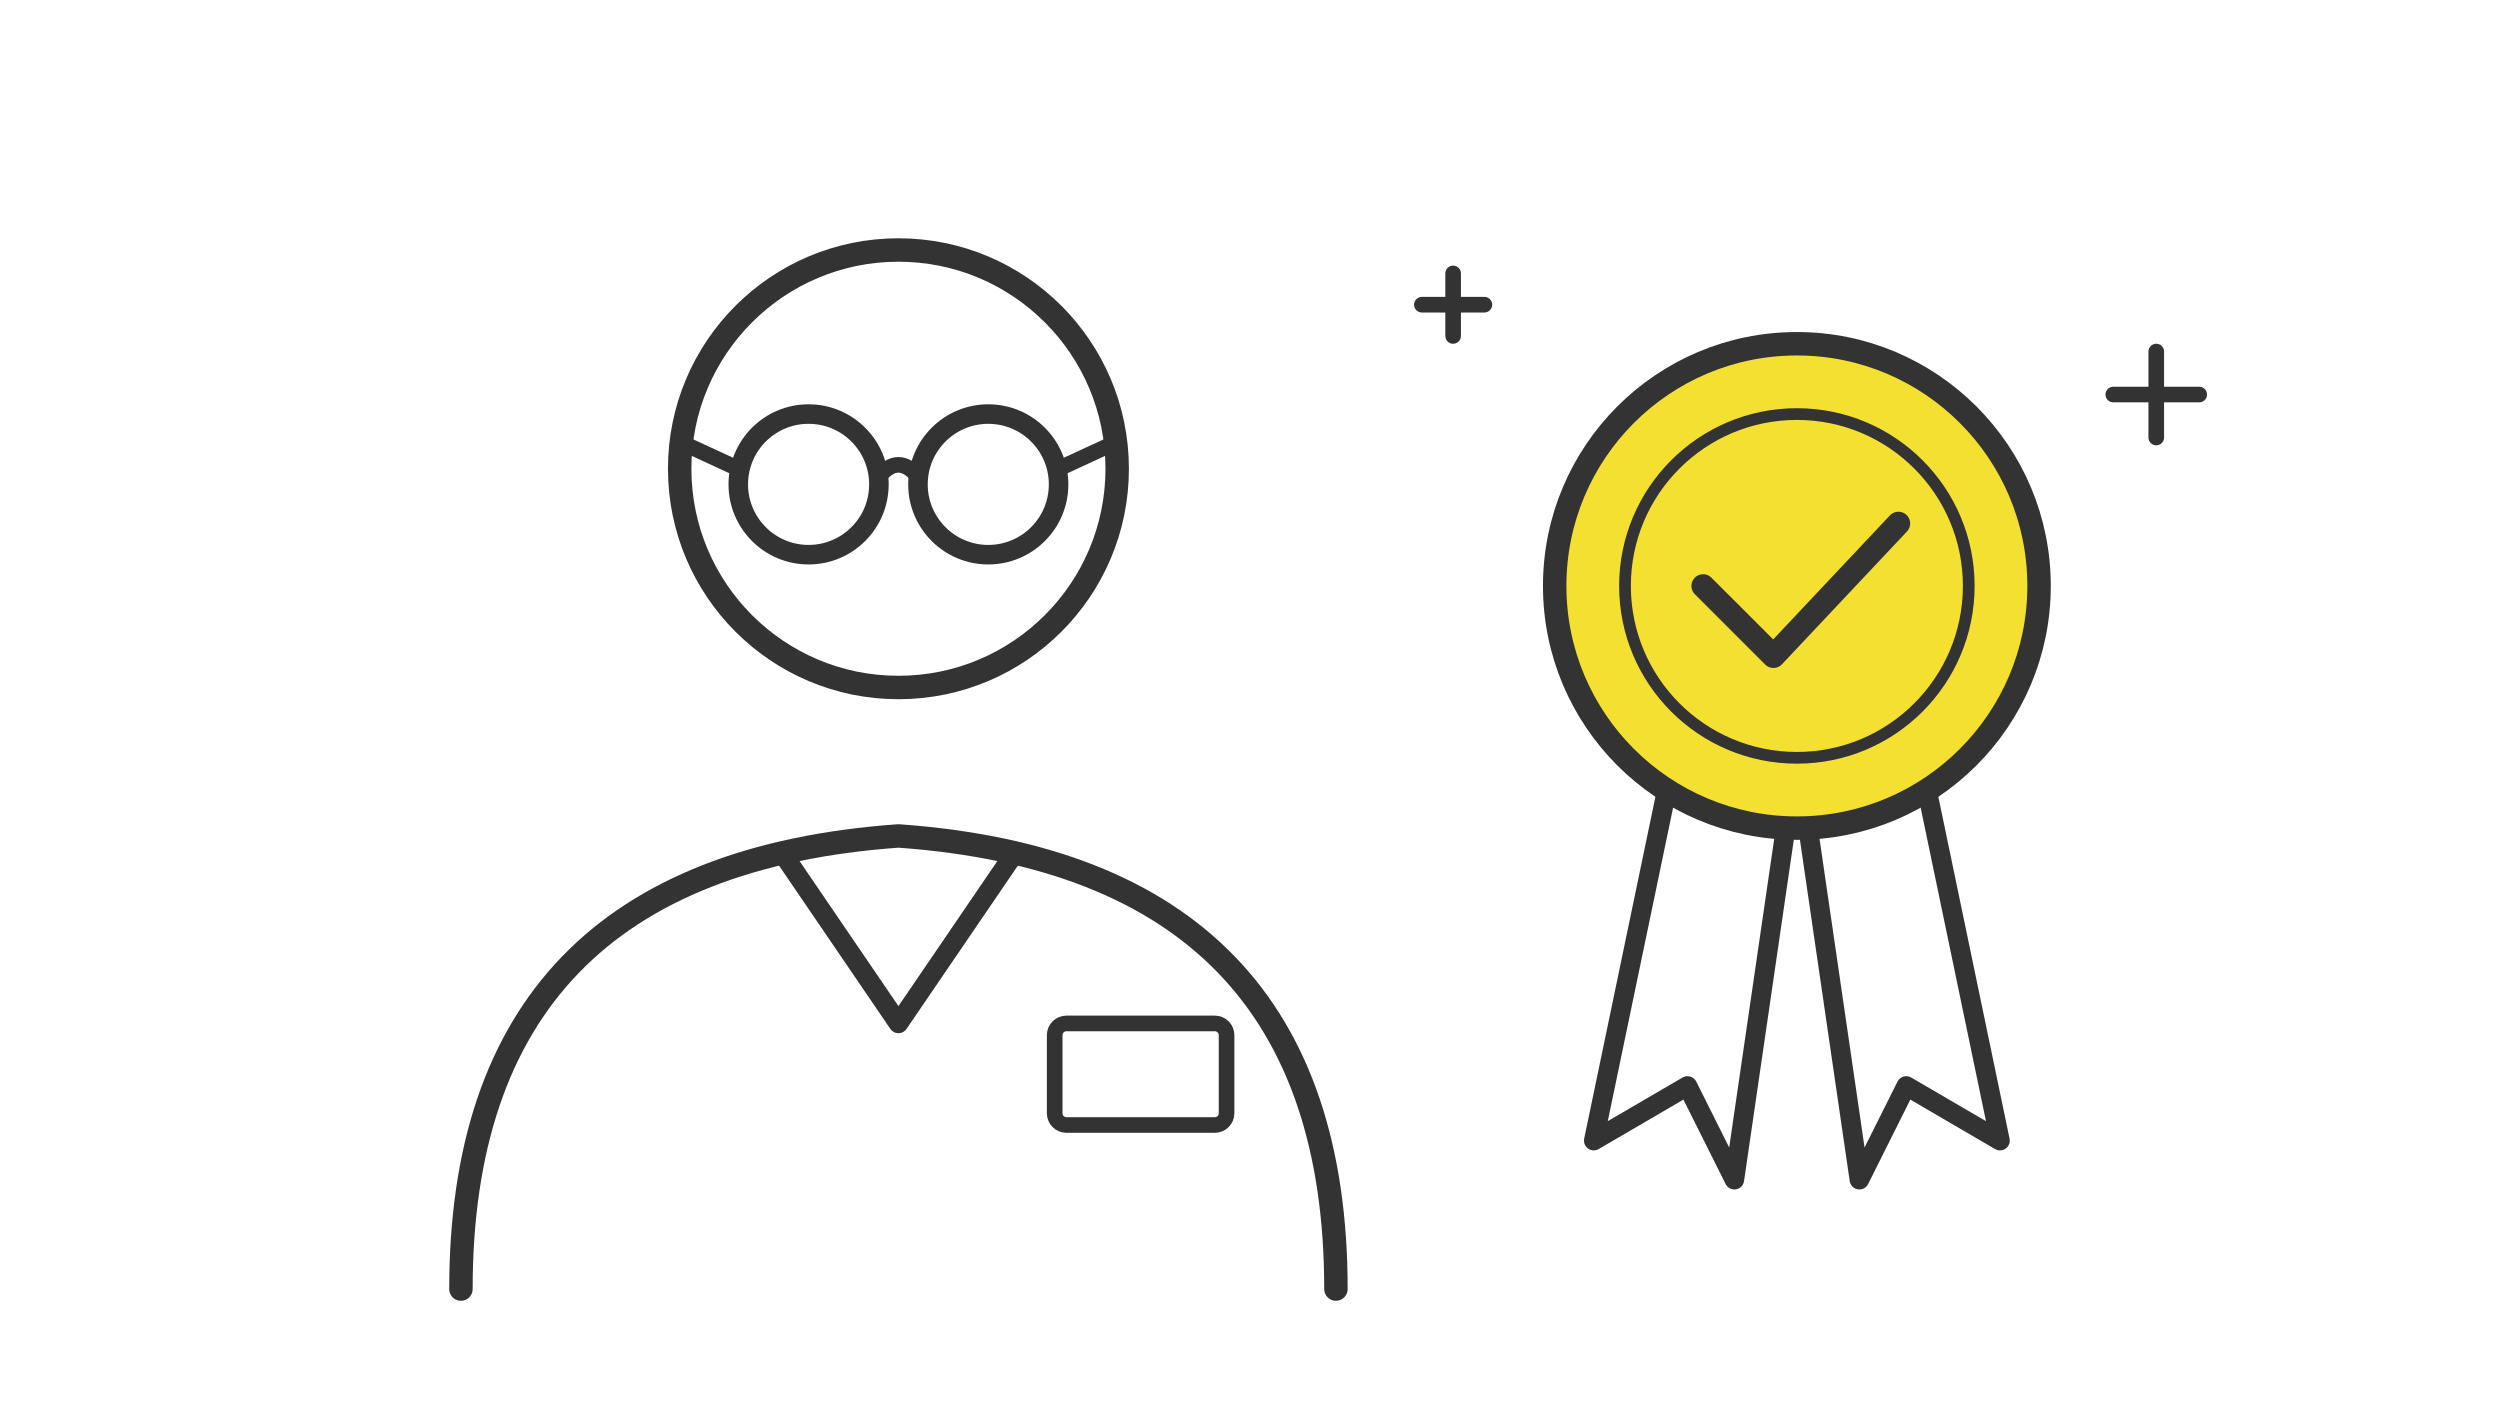
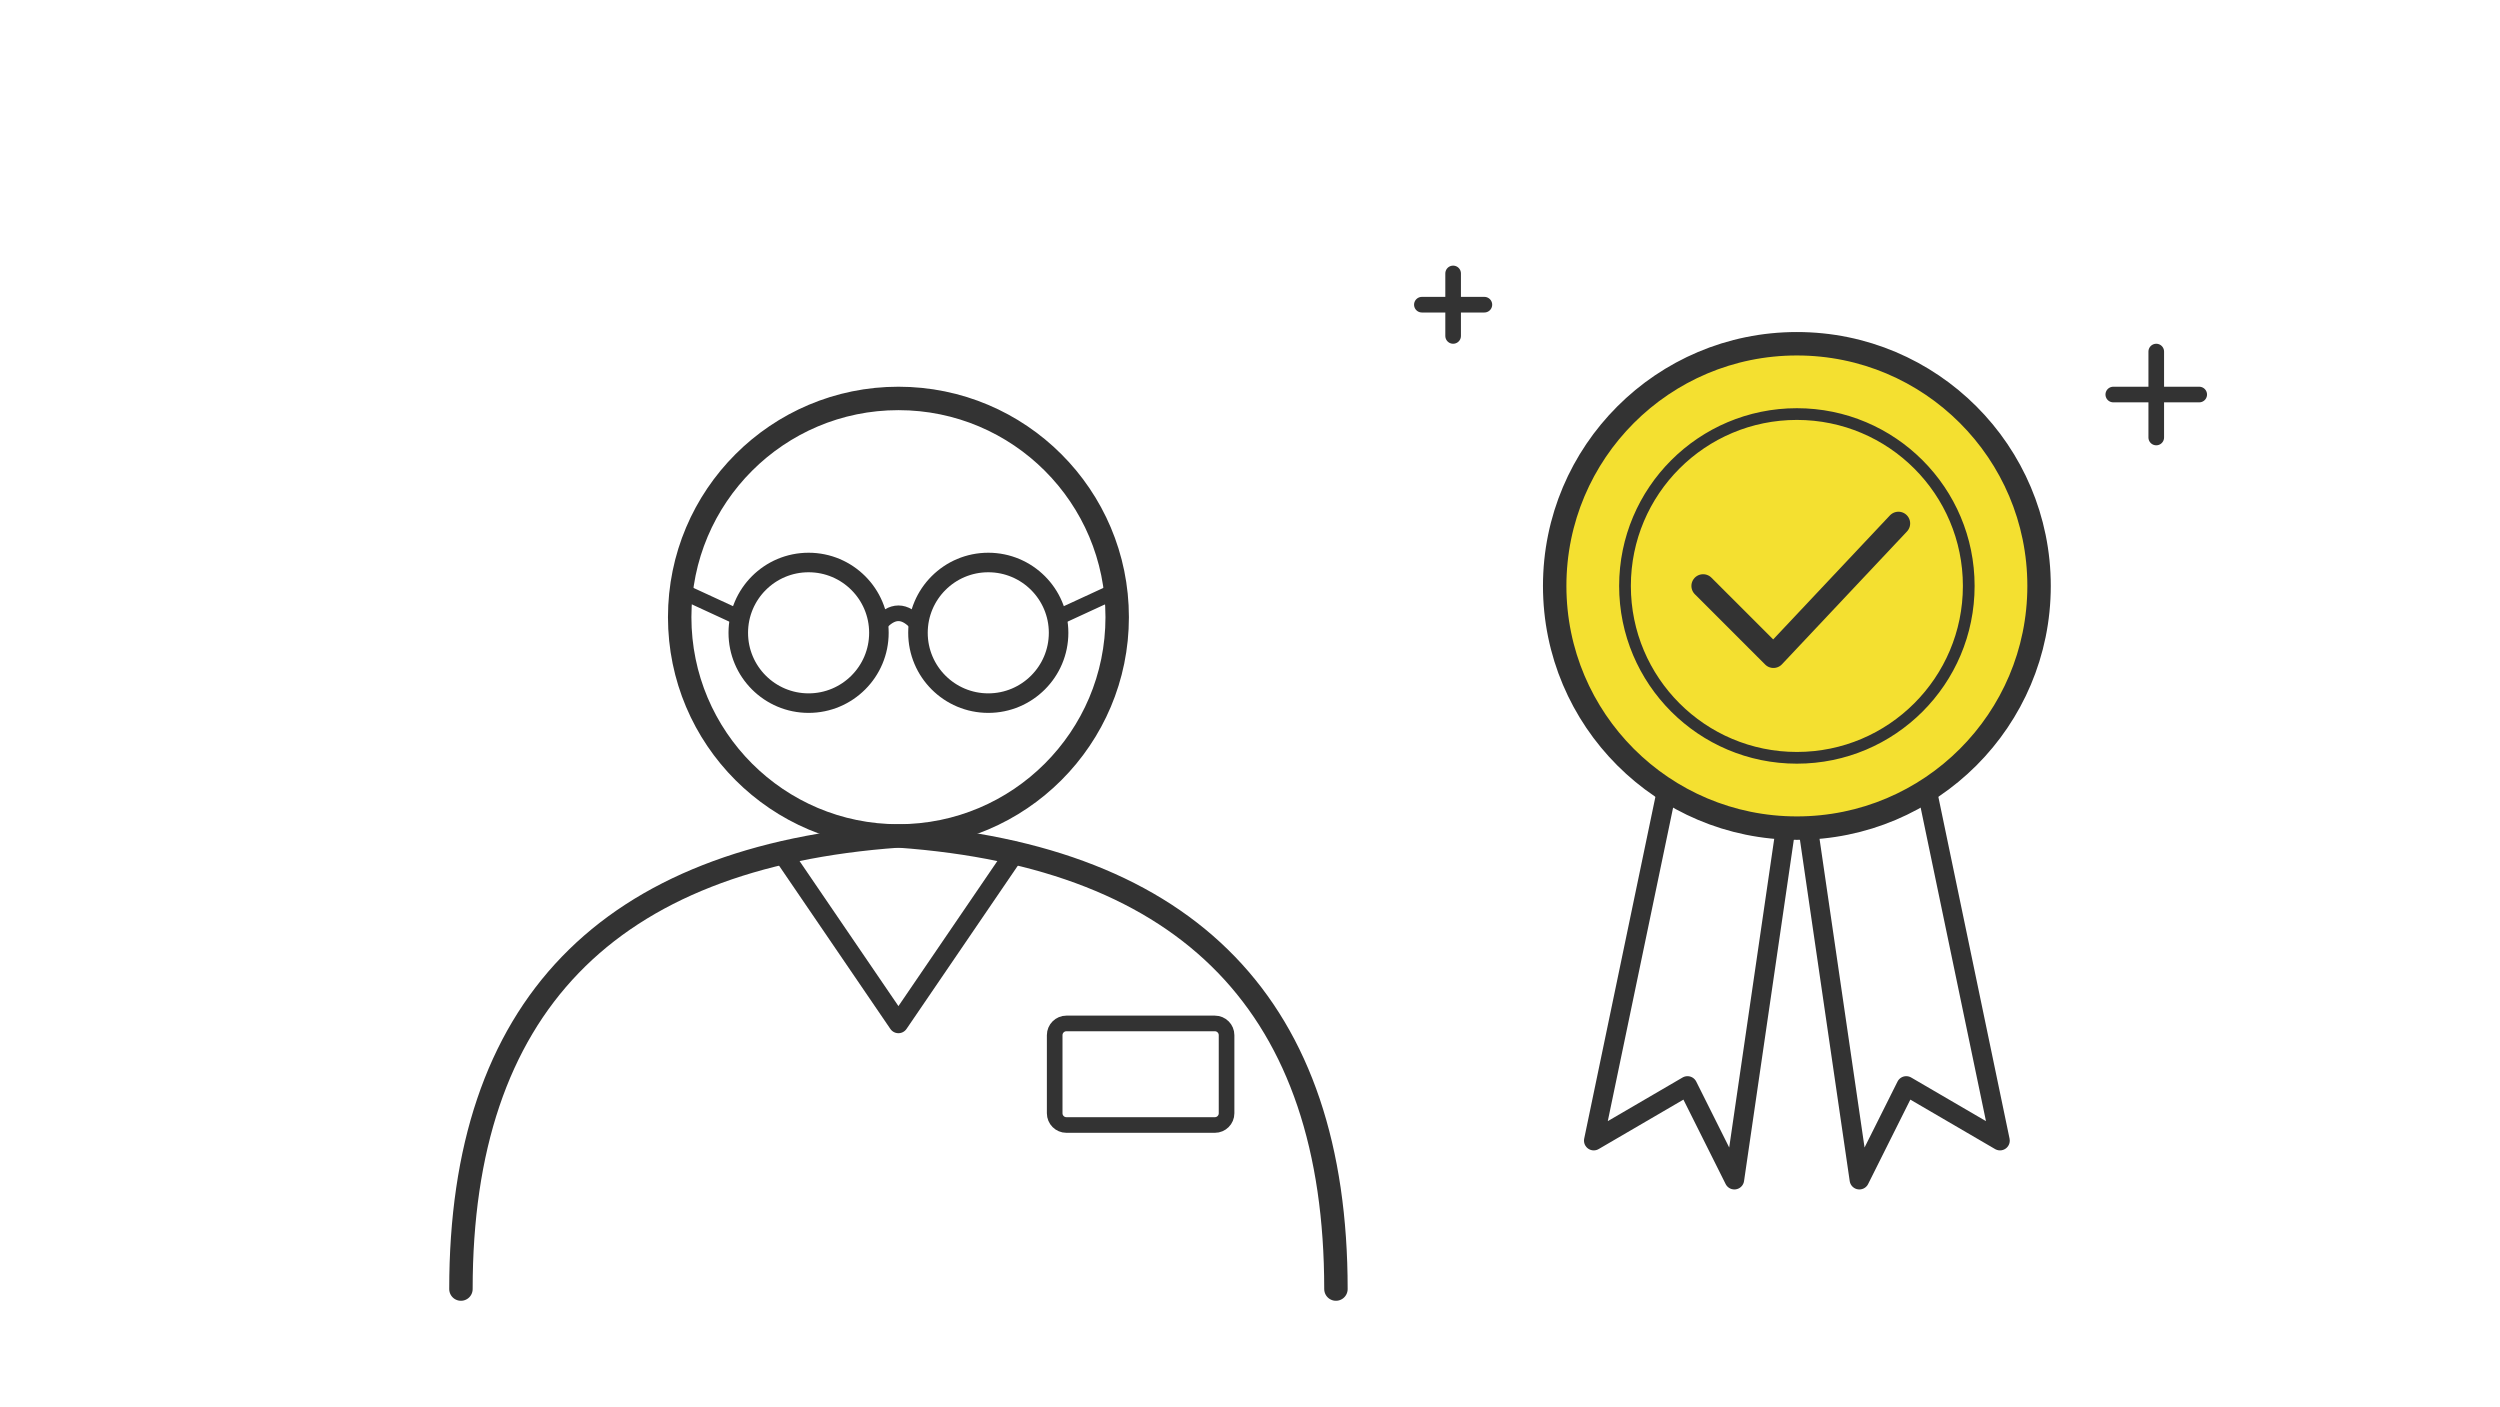
<svg xmlns="http://www.w3.org/2000/svg" width="640" height="360" viewBox="0 0 640 360">
  <g fill="none" stroke="#333333" stroke-width="6" stroke-linecap="round" stroke-linejoin="round">
-     <circle cx="230" cy="120" r="56" />
+     <circle cx="230" cy="158" r="56" />
    <path d="M118,330 Q118,222 230,214 Q342,222 342,330" />
    <path d="M200,218 L230,262 L260,218" stroke-width="5" />
-     <circle cx="207" cy="124" r="18" stroke-width="5" />
-     <circle cx="253" cy="124" r="18" stroke-width="5" />
-     <path d="M225,122 Q230,116 235,122 M189,120 L176,114 M271,120 L284,114" stroke-width="4" />
+     <circle cx="207" cy="162" r="18" stroke-width="5" />
+     <circle cx="253" cy="162" r="18" stroke-width="5" />
+     <path d="M225,160 Q230,154 235,160 M189,158 L176,152 M271,158 L284,152" stroke-width="4" />
    <rect x="270" y="262" width="44" height="26" rx="3" stroke-width="4" />
    <path d="M428,196 L408,292 L432,278 L444,302 L458,206" stroke-width="5" />
    <path d="M492,196 L512,292 L488,278 L476,302 L462,206" stroke-width="5" />
    <circle cx="460" cy="150" r="62" fill="#f4e030" />
    <circle cx="460" cy="150" r="44" stroke-width="3" />
    <path d="M436,150 L454,168 L486,134" />
    <path d="M552,90 V112 M541,101 H563 M372,70 V86 M364,78 H380" stroke-width="4" />
  </g>
</svg>
